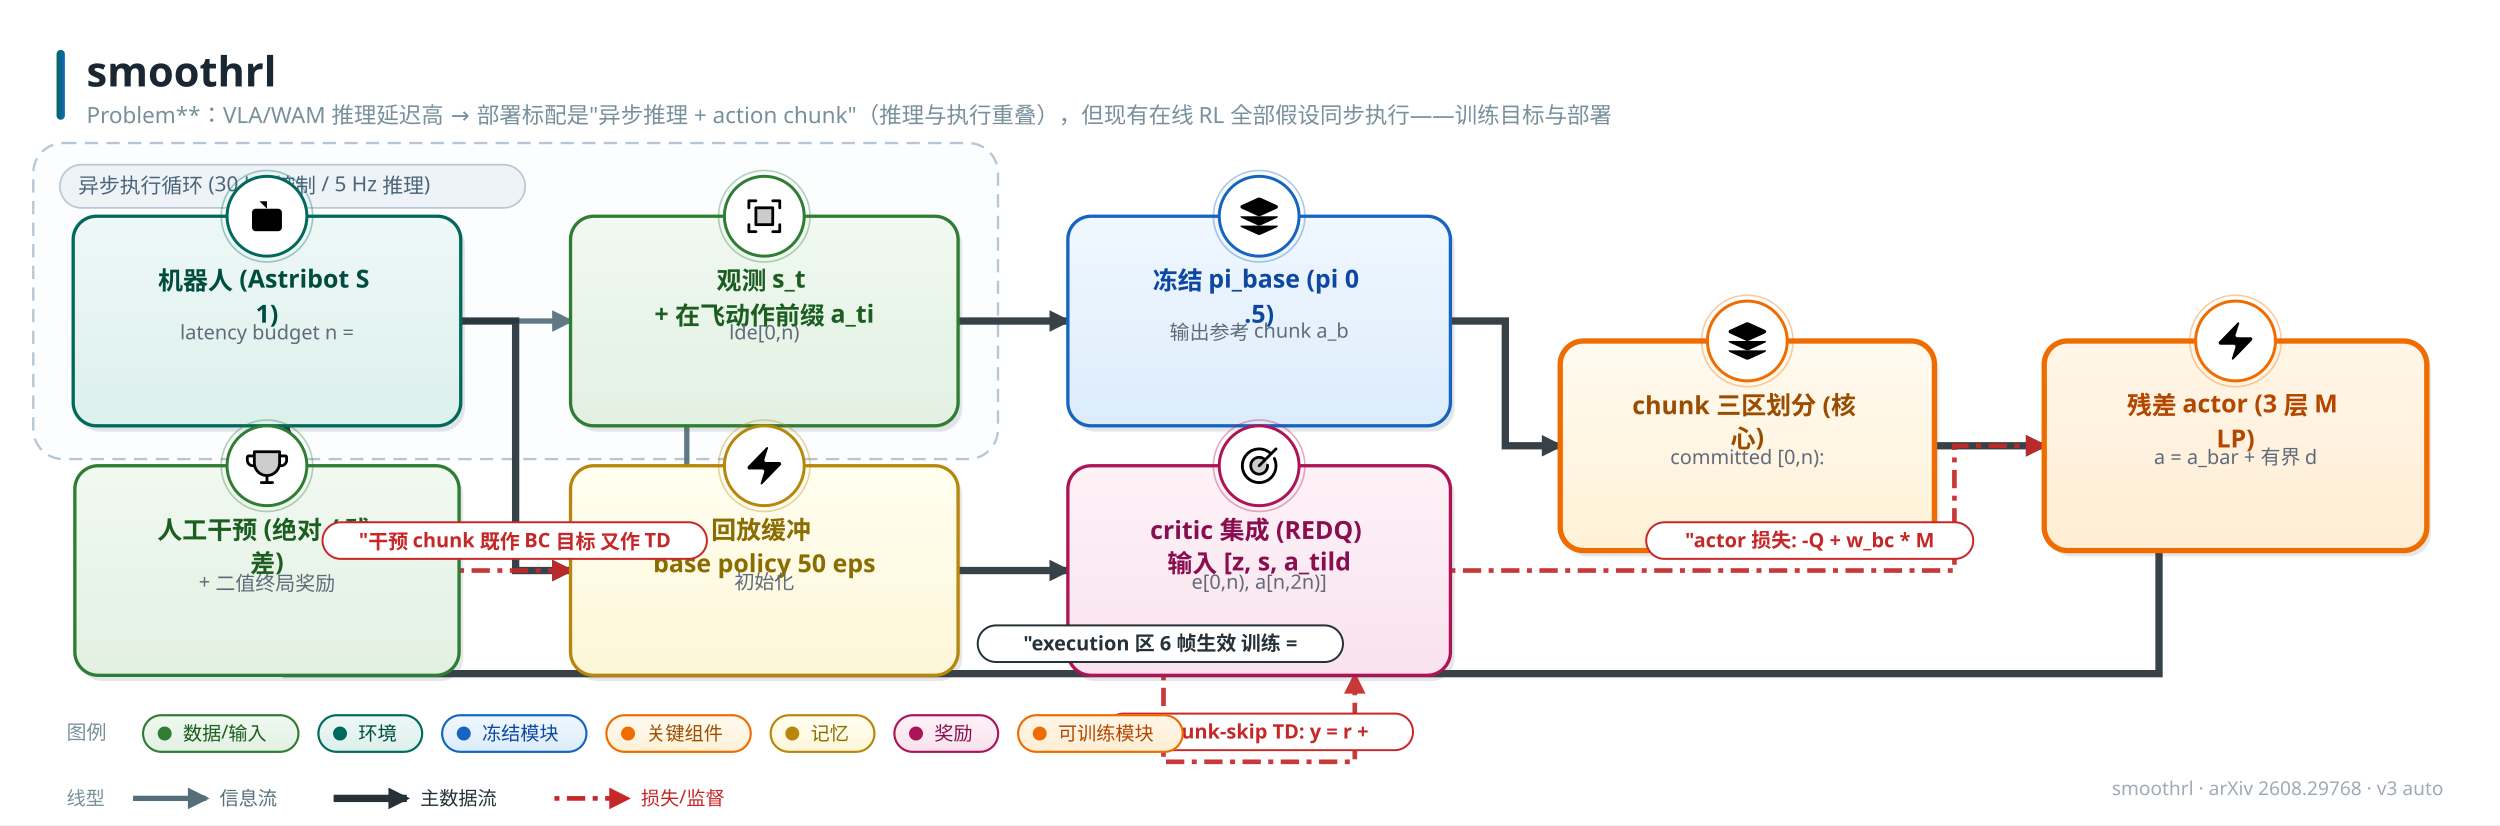
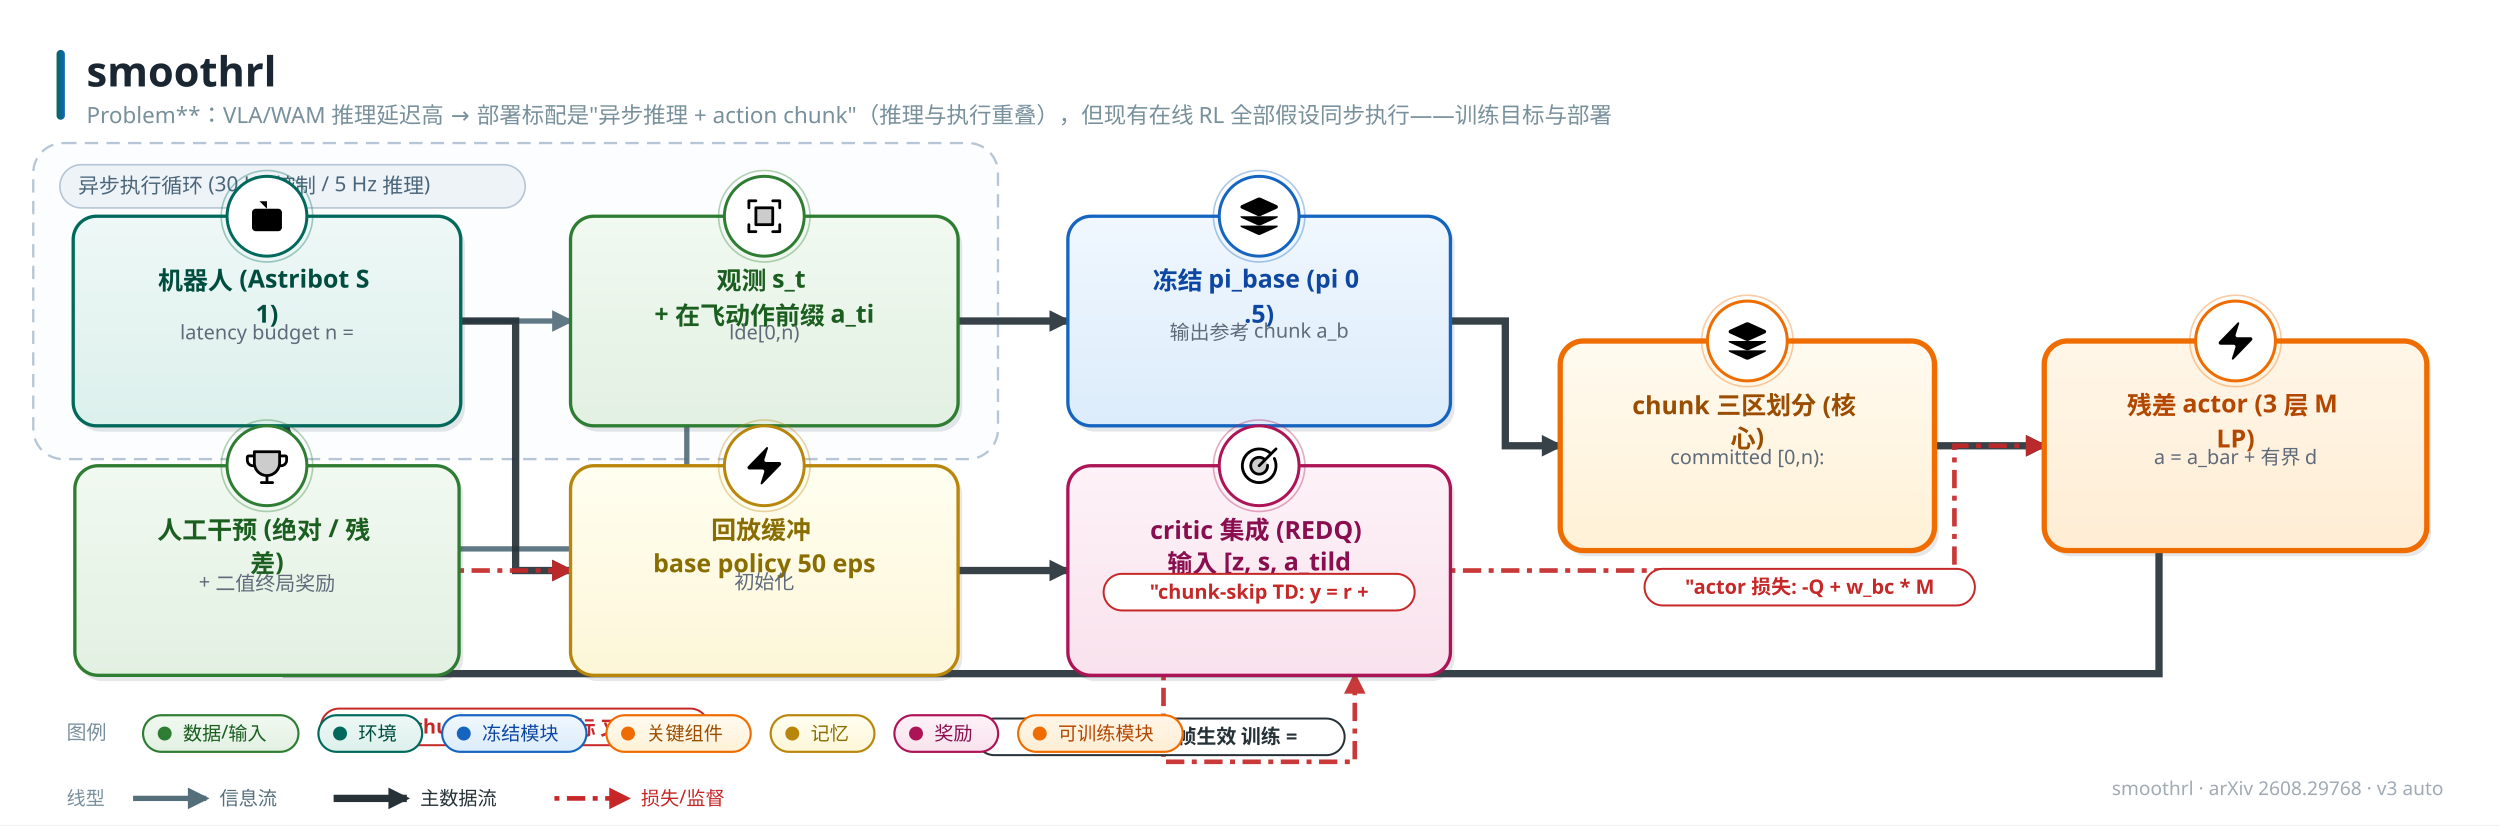
<svg xmlns="http://www.w3.org/2000/svg" width="1503" height="496" viewBox="0 0 1503 496" font-family="'PingFang SC','Hiragino Sans GB','Microsoft YaHei','Segoe UI',sans-serif">
  <style>text{font-family:'PingFang SC','Hiragino Sans GB','Microsoft YaHei','Segoe UI',sans-serif;} .lbl{font-weight:700;}</style>
  <defs>
    <linearGradient id="g-data" x1="0" y1="0" x2="0" y2="1">
      <stop offset="0" stop-color="#f1f9f1" />
      <stop offset="1" stop-color="#e2f0e2" />
    </linearGradient>
    <linearGradient id="g-frozen" x1="0" y1="0" x2="0" y2="1">
      <stop offset="0" stop-color="#f0f7fe" />
      <stop offset="1" stop-color="#dcecfb" />
    </linearGradient>
    <linearGradient id="g-train" x1="0" y1="0" x2="0" y2="1">
      <stop offset="0" stop-color="#fff6e8" />
      <stop offset="1" stop-color="#ffedd4" />
    </linearGradient>
    <linearGradient id="g-loss" x1="0" y1="0" x2="0" y2="1">
      <stop offset="0" stop-color="#fdf0f1" />
      <stop offset="1" stop-color="#f9e0e2" />
    </linearGradient>
    <linearGradient id="g-act" x1="0" y1="0" x2="0" y2="1">
      <stop offset="0" stop-color="#f8f1fb" />
      <stop offset="1" stop-color="#f0e4f7" />
    </linearGradient>
    <linearGradient id="g-loop" x1="0" y1="0" x2="0" y2="1">
      <stop offset="0" stop-color="#f2f5f7" />
      <stop offset="1" stop-color="#e6ebee" />
    </linearGradient>
    <linearGradient id="g-env" x1="0" y1="0" x2="0" y2="1">
      <stop offset="0" stop-color="#eef8f6" />
      <stop offset="1" stop-color="#dcf0ec" />
    </linearGradient>
    <linearGradient id="g-mem" x1="0" y1="0" x2="0" y2="1">
      <stop offset="0" stop-color="#fffef0" />
      <stop offset="1" stop-color="#fdf6d8" />
    </linearGradient>
    <linearGradient id="g-reward" x1="0" y1="0" x2="0" y2="1">
      <stop offset="0" stop-color="#fdf2f7" />
      <stop offset="1" stop-color="#f9e2ed" />
    </linearGradient>
    <linearGradient id="g-key" x1="0" y1="0" x2="0" y2="1">
      <stop offset="0" stop-color="#fffaf0" />
      <stop offset="1" stop-color="#fff1d6" />
    </linearGradient>
    <linearGradient id="g-title" x1="0" y1="0" x2="1" y2="0">
      <stop offset="0" stop-color="#00695c" />
      <stop offset="1" stop-color="#1565c0" />
    </linearGradient>
    <marker id="arr-main" viewBox="0 0 10 10" refX="8.5" refY="5" markerWidth="13" markerHeight="13" markerUnits="userSpaceOnUse" orient="auto-start-reverse">
      <path d="M0 0 L10 5 L0 10 z" fill="#546e7a" />
    </marker>
    <marker id="arr-thick" viewBox="0 0 10 10" refX="8.5" refY="5" markerWidth="13" markerHeight="13" markerUnits="userSpaceOnUse" orient="auto-start-reverse">
      <path d="M0 0 L10 5 L0 10 z" fill="#263238" />
    </marker>
    <marker id="arr-thin" viewBox="0 0 10 10" refX="8.5" refY="5" markerWidth="13" markerHeight="13" markerUnits="userSpaceOnUse" orient="auto-start-reverse">
      <path d="M0 0 L10 5 L0 10 z" fill="#9fb0bb" />
    </marker>
    <marker id="arr-fb" viewBox="0 0 10 10" refX="8.5" refY="5" markerWidth="13" markerHeight="13" markerUnits="userSpaceOnUse" orient="auto-start-reverse">
      <path d="M0 0 L10 5 L0 10 z" fill="#1565c0" />
    </marker>
    <marker id="arr-loss" viewBox="0 0 10 10" refX="8.5" refY="5" markerWidth="13" markerHeight="13" markerUnits="userSpaceOnUse" orient="auto-start-reverse">
      <path d="M0 0 L10 5 L0 10 z" fill="#c62828" />
    </marker>
  </defs>
  <rect width="1503" height="496" fill="#ffffff" />
  <rect x="34" y="30" width="5" height="42" rx="2.5" fill="url(#g-title)" />
  <text x="52" y="52" font-size="25" font-weight="800" fill="#1a2733">smoothrl</text>
  <text x="52" y="74" font-size="13.5" fill="#78909c">Problem**：VLA/WAM 推理延迟高 → 部署标配是"异步推理 + action chunk"（推理与执行重叠），但现有在线 RL 全部假设同步执行——训练目标与部署</text>
  <text x="1469" y="478" font-size="11.5" fill="#a0aab4" text-anchor="end">smoothrl · arXiv 2608.29768 · v3 auto</text>
  <rect x="20" y="86" width="580" height="190" rx="18" fill="#fbfdff" stroke="#b7c6d6" stroke-width="1.4" stroke-dasharray="8 5" />
  <rect x="36" y="99" width="279.75" height="26" rx="13" fill="#eef3f8" stroke="#b7c6d6" />
  <text x="47" y="116" font-size="12.5" fill="#4a6579">异步执行循环 (30 Hz 控制 / 5 Hz 推理)</text>
  <path d="M 277.0 193.0 L 343.0 193.0" fill="none" stroke="#546e7a" stroke-width="3.2" marker-end="url(#arr-main)" opacity="0.92" />
  <path d="M 412.9 256.0 L 412.9 330.0 L 172.2 330.0 L 172.2 256.0" fill="none" stroke="#546e7a" stroke-width="3.2" marker-end="url(#arr-main)" opacity="0.92" />
  <path d="M 576.0 193.0 L 642.0 193.0" fill="none" stroke="#263238" stroke-width="4.4" marker-end="url(#arr-thick)" opacity="0.92" />
  <path d="M 872.0 193.0 L 905.0 193.0 L 905.0 268.0 L 938.0 268.0" fill="none" stroke="#263238" stroke-width="4.4" marker-end="url(#arr-thick)" opacity="0.92" />
  <path d="M 1163.0 268.0 L 1229.0 268.0" fill="none" stroke="#263238" stroke-width="4.4" marker-end="url(#arr-thick)" opacity="0.92" />
  <path d="M 1298.0 331.0 L 1298.0 405.0 L 172.2 405.0 L 172.2 256.0" fill="none" stroke="#263238" stroke-width="4.4" marker-end="url(#arr-thick)" opacity="0.92" />
  <path d="M 277.0 193.0 L 310.0 193.0 L 310.0 343.0 L 343.0 343.0" fill="none" stroke="#263238" stroke-width="4.4" marker-end="url(#arr-thick)" opacity="0.92" />
  <path d="M 276.0 343.0 L 343.0 343.0" fill="none" stroke="#c62828" stroke-width="2.8" stroke-dasharray="3 4.5 11 4.5" marker-end="url(#arr-loss)" opacity="0.92" />
  <path d="M 576.0 343.0 L 642.0 343.0" fill="none" stroke="#263238" stroke-width="4.4" marker-end="url(#arr-thick)" opacity="0.92" />
  <path d="M 872.0 343.0 L 1175.0 343.0 L 1175.0 268.0 L 1229.0 268.0" fill="none" stroke="#c62828" stroke-width="2.8" stroke-dasharray="3 4.5 11 4.5" marker-end="url(#arr-loss)" opacity="0.92" />
  <path d="M 699.5 406.0 L 699.5 458.0 L 814.5 458.0 L 814.5 406.0" fill="none" stroke="#c62828" stroke-width="2.8" stroke-dasharray="3 4.5 11 4.5" marker-end="url(#arr-loss)" opacity="0.92" />
  <rect x="46.5" y="133.5" width="233" height="126" rx="14" fill="#37474f" opacity="0.13" />
  <rect x="44" y="130" width="233" height="126" rx="14" fill="url(#g-env)" stroke="#00695c" stroke-width="2.0" />
  <circle cx="160.5" cy="130" r="24" fill="#ffffff" stroke="#00695c" stroke-width="1.8" />
  <circle cx="160.5" cy="130" r="27.5" fill="none" stroke="#00695c" stroke-width="1" opacity="0.35" />
  <g transform="translate(147.0,116.5) scale(1.125)">
    <path d="M12 8V4H8" />
    <rect width="16" height="12" x="4" y="8" rx="2" />
    <path d="M2 14h2" />
    <path d="M20 14h2" />
    <path d="M15 13v2" />
    <path d="M9 13v2" />
  </g>
  <text x="160.5" y="174" font-size="15" class="lbl" fill="#004d40" text-anchor="middle">
    <tspan x="160.5" dy="0">机器人 (Astribot S</tspan>
    <tspan x="160.5" dy="20">1)</tspan>
  </text>
  <text x="160.5" y="204" font-size="12" fill="#5f6b7a" text-anchor="middle">latency budget n =</text>
  <rect x="345.5" y="133.5" width="233" height="126" rx="14" fill="#37474f" opacity="0.13" />
  <rect x="343" y="130" width="233" height="126" rx="14" fill="url(#g-data)" stroke="#2e7d32" stroke-width="2.0" />
  <circle cx="459.5" cy="130" r="24" fill="#ffffff" stroke="#2e7d32" stroke-width="1.8" />
  <circle cx="459.5" cy="130" r="27.5" fill="none" stroke="#2e7d32" stroke-width="1" opacity="0.35" />
  <g transform="translate(446.0,116.5) scale(0.1055)">
    <path d="M176,80v96H80V80Z" opacity="0.2" />
    <path d="M224,40V80a8,8,0,0,1-16,0V48H176a8,8,0,0,1,0-16h40A8,8,0,0,1,224,40ZM80,208H48V176a8,8,0,0,0-16,0v40a8,8,0,0,0,8,8H80a8,8,0,0,0,0-16Zm136-40a8,8,0,0,0-8,8v32H176a8,8,0,0,0,0,16h40a8,8,0,0,0,8-8V176A8,8,0,0,0,216,168ZM40,88a8,8,0,0,0,8-8V48H80a8,8,0,0,0,0-16H40a8,8,0,0,0-8,8V80A8,8,0,0,0,40,88ZM80,72h96a8,8,0,0,1,8,8v96a8,8,0,0,1-8,8H80a8,8,0,0,1-8-8V80A8,8,0,0,1,80,72Zm8,96h80V88H88Z" />
  </g>
  <text x="459.5" y="174" font-size="15" class="lbl" fill="#1b5e20" text-anchor="middle">
    <tspan x="459.5" dy="0">观测 s_t</tspan>
    <tspan x="459.5" dy="20">+ 在飞动作前缀 a_ti</tspan>
  </text>
  <text x="459.5" y="204" font-size="12" fill="#5f6b7a" text-anchor="middle">lde[0,n)</text>
  <rect x="644.5" y="133.5" width="230" height="126" rx="14" fill="#37474f" opacity="0.13" />
  <rect x="642" y="130" width="230" height="126" rx="14" fill="url(#g-frozen)" stroke="#1565c0" stroke-width="2.0" />
  <circle cx="757.0" cy="130" r="24" fill="#ffffff" stroke="#1565c0" stroke-width="1.8" />
  <circle cx="757.0" cy="130" r="27.5" fill="none" stroke="#1565c0" stroke-width="1" opacity="0.35" />
  <g transform="translate(743.5,116.5) scale(1.125)">
    <path d="M12.83 2.18a2 2 0 0 0-1.66 0L2.6 6.08a1 1 0 0 0 0 1.83l8.58 3.91a2 2 0 0 0 1.66 0l8.58-3.9a1 1 0 0 0 0-1.83z" />
    <path d="M2 12a1 1 0 0 0 .58.91l8.6 3.91a2 2 0 0 0 1.65 0l8.58-3.9A1 1 0 0 0 22 12" />
    <path d="M2 17a1 1 0 0 0 .58.91l8.6 3.91a2 2 0 0 0 1.65 0l8.58-3.9A1 1 0 0 0 22 17" />
  </g>
  <text x="757.0" y="174" font-size="15" class="lbl" fill="#0d47a1" text-anchor="middle">
    <tspan x="757.0" dy="0">冻结 pi_base (pi 0</tspan>
    <tspan x="757.0" dy="20">.5)</tspan>
  </text>
  <text x="757.0" y="204" font-size="12" fill="#5f6b7a" text-anchor="middle">输出参考 chunk a_b</text>
  <rect x="940.5" y="208.5" width="225" height="126" rx="14" fill="#37474f" opacity="0.13" />
  <rect x="938" y="205" width="225" height="126" rx="14" fill="url(#g-key)" stroke="#ef6c00" stroke-width="3.2" />
  <circle cx="1050.5" cy="205" r="24" fill="#ffffff" stroke="#ef6c00" stroke-width="1.8" />
  <circle cx="1050.5" cy="205" r="27.5" fill="none" stroke="#ef6c00" stroke-width="1" opacity="0.35" />
  <g transform="translate(1037.0,191.5) scale(1.125)">
    <path d="M12.83 2.18a2 2 0 0 0-1.66 0L2.6 6.08a1 1 0 0 0 0 1.83l8.58 3.91a2 2 0 0 0 1.66 0l8.58-3.9a1 1 0 0 0 0-1.83z" />
    <path d="M2 12a1 1 0 0 0 .58.91l8.6 3.91a2 2 0 0 0 1.65 0l8.58-3.9A1 1 0 0 0 22 12" />
    <path d="M2 17a1 1 0 0 0 .58.91l8.6 3.91a2 2 0 0 0 1.65 0l8.58-3.9A1 1 0 0 0 22 17" />
  </g>
  <text x="1050.5" y="249" font-size="15" class="lbl" fill="#9a4d00" text-anchor="middle">
    <tspan x="1050.5" dy="0">chunk 三区划分 (核</tspan>
    <tspan x="1050.5" dy="20">心)</tspan>
  </text>
  <text x="1050.5" y="279" font-size="12" fill="#5f6b7a" text-anchor="middle">committed [0,n): </text>
  <rect x="1231.5" y="208.5" width="230" height="126" rx="14" fill="#37474f" opacity="0.13" />
  <rect x="1229" y="205" width="230" height="126" rx="14" fill="url(#g-train)" stroke="#ef6c00" stroke-width="3.2" />
  <circle cx="1344.0" cy="205" r="24" fill="#ffffff" stroke="#ef6c00" stroke-width="1.8" />
  <circle cx="1344.0" cy="205" r="27.5" fill="none" stroke="#ef6c00" stroke-width="1" opacity="0.35" />
  <g transform="translate(1330.5,191.5) scale(1.125)">
    <path d="M4 14a1 1 0 0 1-.78-1.63l9.9-10.2a.5.5 0 0 1 .86.46l-1.92 6.02A1 1 0 0 0 13 10h7a1 1 0 0 1 .78 1.63l-9.9 10.2a.5.5 0 0 1-.86-.46l1.92-6.02A1 1 0 0 0 11 14z" />
  </g>
  <text x="1344.0" y="249" font-size="15" class="lbl" fill="#b34700" text-anchor="middle">
    <tspan x="1344.0" dy="0">残差 actor (3 层 M</tspan>
    <tspan x="1344.0" dy="20">LP)</tspan>
  </text>
  <text x="1344.0" y="279" font-size="12" fill="#5f6b7a" text-anchor="middle">a = a_bar + 有界 d</text>
  <rect x="345.5" y="283.5" width="233" height="126" rx="14" fill="#37474f" opacity="0.13" />
  <rect x="343" y="280" width="233" height="126" rx="14" fill="url(#g-mem)" stroke="#b8860b" stroke-width="2.0" />
  <circle cx="459.5" cy="280" r="24" fill="#ffffff" stroke="#b8860b" stroke-width="1.8" />
  <circle cx="459.5" cy="280" r="27.5" fill="none" stroke="#b8860b" stroke-width="1" opacity="0.35" />
  <g transform="translate(446.0,266.5) scale(1.125)">
    <path d="M4 14a1 1 0 0 1-.78-1.63l9.9-10.2a.5.5 0 0 1 .86.46l-1.92 6.02A1 1 0 0 0 13 10h7a1 1 0 0 1 .78 1.63l-9.9 10.2a.5.5 0 0 1-.86-.46l1.92-6.02A1 1 0 0 0 11 14z" />
  </g>
  <text x="459.5" y="324" font-size="15" class="lbl" fill="#8a6d00" text-anchor="middle">
    <tspan x="459.5" dy="0">回放缓冲</tspan>
    <tspan x="459.5" dy="20">base policy 50 eps</tspan>
  </text>
  <text x="459.5" y="354" font-size="12" fill="#5f6b7a" text-anchor="middle"> 初始化</text>
  <rect x="47.5" y="283.5" width="231" height="126" rx="14" fill="#37474f" opacity="0.13" />
  <rect x="45" y="280" width="231" height="126" rx="14" fill="url(#g-data)" stroke="#2e7d32" stroke-width="2.0" />
  <circle cx="160.5" cy="280" r="24" fill="#ffffff" stroke="#2e7d32" stroke-width="1.8" />
  <circle cx="160.5" cy="280" r="27.5" fill="none" stroke="#2e7d32" stroke-width="1" opacity="0.35" />
  <g transform="translate(147.0,266.5) scale(0.1055)">
    <path d="M200,48v63.1c0,39.7-31.75,72.6-71.45,72.9A72,72,0,0,1,56,112V48Z" opacity="0.2" />
    <path d="M232,64H208V48a8,8,0,0,0-8-8H56a8,8,0,0,0-8,8V64H24A16,16,0,0,0,8,80V96a40,40,0,0,0,40,40h3.65A80.13,80.13,0,0,0,120,191.61V216H96a8,8,0,0,0,0,16h64a8,8,0,0,0,0-16H136V191.58c31.94-3.23,58.44-25.64,68.08-55.58H208a40,40,0,0,0,40-40V80A16,16,0,0,0,232,64ZM48,120A24,24,0,0,1,24,96V80H48v32q0,4,.39,8Zm144-8.9c0,35.52-29,64.64-64,64.9a64,64,0,0,1-64-64V56H192ZM232,96a24,24,0,0,1-24,24h-.5a81.81,81.81,0,0,0,.5-8.9V80h24Z" />
  </g>
  <text x="160.5" y="324" font-size="15" class="lbl" fill="#1b5e20" text-anchor="middle">
    <tspan x="160.5" dy="0">人工干预 (绝对 / 残</tspan>
    <tspan x="160.5" dy="20">差)</tspan>
  </text>
  <text x="160.5" y="354" font-size="12" fill="#5f6b7a" text-anchor="middle">+ 二值终局奖励</text>
  <rect x="644.5" y="283.5" width="230" height="126" rx="14" fill="#37474f" opacity="0.13" />
  <rect x="642" y="280" width="230" height="126" rx="14" fill="url(#g-reward)" stroke="#ad1457" stroke-width="2.0" />
  <circle cx="757.0" cy="280" r="24" fill="#ffffff" stroke="#ad1457" stroke-width="1.8" />
  <circle cx="757.0" cy="280" r="27.5" fill="none" stroke="#ad1457" stroke-width="1" opacity="0.35" />
  <g transform="translate(743.5,266.5) scale(0.1055)">
    <path d="M176,128a48,48,0,1,1-48-48A48,48,0,0,1,176,128Z" opacity="0.2" />
    <path d="M221.87,83.16A104.1,104.1,0,1,1,195.67,49l22.67-22.68a8,8,0,0,1,11.32,11.32l-96,96a8,8,0,0,1-11.32-11.32l27.72-27.72a40,40,0,1,0,17.87,31.09,8,8,0,1,1,16-.9,56,56,0,1,1-22.38-41.65L184.3,60.39a87.88,87.88,0,1,0,23.13,29.67,8,8,0,0,1,14.44-6.9Z" />
  </g>
  <text x="757.0" y="324" font-size="15" class="lbl" fill="#880e4f" text-anchor="middle">
    <tspan x="757.0" dy="0">critic 集成 (REDQ)</tspan>
    <tspan x="757.0" dy="20">输入 [z, s, a_tild</tspan>
  </text>
  <text x="757.0" y="354" font-size="12" fill="#5f6b7a" text-anchor="middle">e[0,n), a[n,2n)]</text>
-   <g transform="translate(697.6,387.0)">
-     <rect x="-109.8" y="-11" width="219.6" height="22" rx="11" fill="#ffffff" stroke="#263238" stroke-width="1.2" />
+   <g transform="translate(697.6,443.0)">
+     <rect x="-110.8" y="-11" width="221.6" height="22" rx="11" fill="#ffffff" stroke="#263238" stroke-width="1.2" />
    <text y="4" font-size="12" fill="#263238" font-weight="600" text-anchor="middle">"execution 区 6 帧生效 训练 = </text>
  </g>
-   <g transform="translate(309.5,325.0)">
-     <rect x="-115.6" y="-11" width="231.1" height="22" rx="11" fill="#ffffff" stroke="#c62828" stroke-width="1.2" />
+   <g transform="translate(309.5,437.0)">
+     <rect x="-116.6" y="-11" width="233.1" height="22" rx="11" fill="#ffffff" stroke="#c62828" stroke-width="1.2" />
    <text y="4" font-size="12" fill="#c62828" font-weight="600" text-anchor="middle">"干预 chunk 既作 BC 目标 又作 TD</text>
  </g>
-   <g transform="translate(1088.0,325.0)">
-     <rect x="-98.3" y="-11" width="196.6" height="22" rx="11" fill="#ffffff" stroke="#c62828" stroke-width="1.2" />
+   <g transform="translate(1088.0,353.0)">
+     <rect x="-99.3" y="-11" width="198.6" height="22" rx="11" fill="#ffffff" stroke="#c62828" stroke-width="1.2" />
    <text y="4" font-size="12" fill="#c62828" font-weight="600" text-anchor="middle">"actor 损失: -Q + w_bc * M</text>
  </g>
-   <g transform="translate(757.0,440.0)">
-     <rect x="-92.5" y="-11" width="185.0" height="22" rx="11" fill="#ffffff" stroke="#c62828" stroke-width="1.2" />
+   <g transform="translate(757.0,356.0)">
+     <rect x="-93.5" y="-11" width="187.0" height="22" rx="11" fill="#ffffff" stroke="#c62828" stroke-width="1.2" />
    <text y="4" font-size="12" fill="#c62828" font-weight="600" text-anchor="middle">"chunk-skip TD: y = r + </text>
  </g>
  <text x="40" y="444.5" font-size="12" fill="#78909c">图例</text>
  <g>
    <rect x="86" y="430" width="93.43" height="22" rx="11" fill="url(#g-data)" stroke="#2e7d32" stroke-width="1.3" />
    <circle cx="99" cy="441" r="4.2" fill="#2e7d32" />
    <text x="110" y="445" font-size="11.5" fill="#1b5e20">数据/输入</text>
  </g>
  <g>
    <rect x="191.43" y="430" width="62.38" height="22" rx="11" fill="url(#g-env)" stroke="#00695c" stroke-width="1.3" />
    <circle cx="204.43" cy="441" r="4.2" fill="#00695c" />
    <text x="215.43" y="445" font-size="11.5" fill="#004d40">环境</text>
  </g>
  <g>
    <rect x="265.81" y="430" width="86.76" height="22" rx="11" fill="url(#g-frozen)" stroke="#1565c0" stroke-width="1.3" />
    <circle cx="278.81" cy="441" r="4.2" fill="#1565c0" />
    <text x="289.81" y="445" font-size="11.5" fill="#0d47a1">冻结模块</text>
  </g>
  <g>
    <rect x="364.57" y="430" width="86.76" height="22" rx="11" fill="url(#g-key)" stroke="#ef6c00" stroke-width="1.3" />
    <circle cx="377.57" cy="441" r="4.2" fill="#ef6c00" />
    <text x="388.57" y="445" font-size="11.5" fill="#9a4d00">关键组件</text>
  </g>
  <g>
    <rect x="463.33" y="430" width="62.38" height="22" rx="11" fill="url(#g-mem)" stroke="#b8860b" stroke-width="1.3" />
    <circle cx="476.33" cy="441" r="4.2" fill="#b8860b" />
    <text x="487.33" y="445" font-size="11.5" fill="#8a6d00">记忆</text>
  </g>
  <g>
    <rect x="537.71" y="430" width="62.38" height="22" rx="11" fill="url(#g-reward)" stroke="#ad1457" stroke-width="1.3" />
    <circle cx="550.71" cy="441" r="4.2" fill="#ad1457" />
    <text x="561.71" y="445" font-size="11.5" fill="#880e4f">奖励</text>
  </g>
  <g>
    <rect x="612.09" y="430" width="98.95" height="22" rx="11" fill="url(#g-train)" stroke="#ef6c00" stroke-width="1.3" />
    <circle cx="625.09" cy="441" r="4.2" fill="#ef6c00" />
    <text x="636.09" y="445" font-size="11.5" fill="#b34700">可训练模块</text>
  </g>
  <text x="40" y="484" font-size="11.5" fill="#78909c">线型</text>
  <g>
    <path d="M 80 480 h 44" stroke="#546e7a" stroke-width="3.2" marker-end="url(#arr-main)" />
    <text x="132" y="484" font-size="11.5" fill="#546e7a">信息流</text>
  </g>
  <g>
    <path d="M 200.57 480 h 44" stroke="#263238" stroke-width="4.4" marker-end="url(#arr-thick)" />
    <text x="252.57" y="484" font-size="11.5" fill="#263238">主数据流</text>
  </g>
  <g>
    <path d="M 333.33 480 h 44" stroke="#c62828" stroke-width="2.8" stroke-dasharray="3 4.5 11 4.5" marker-end="url(#arr-loss)" />
    <text x="385.33" y="484" font-size="11.5" fill="#c62828">损失/监督</text>
  </g>
</svg>
